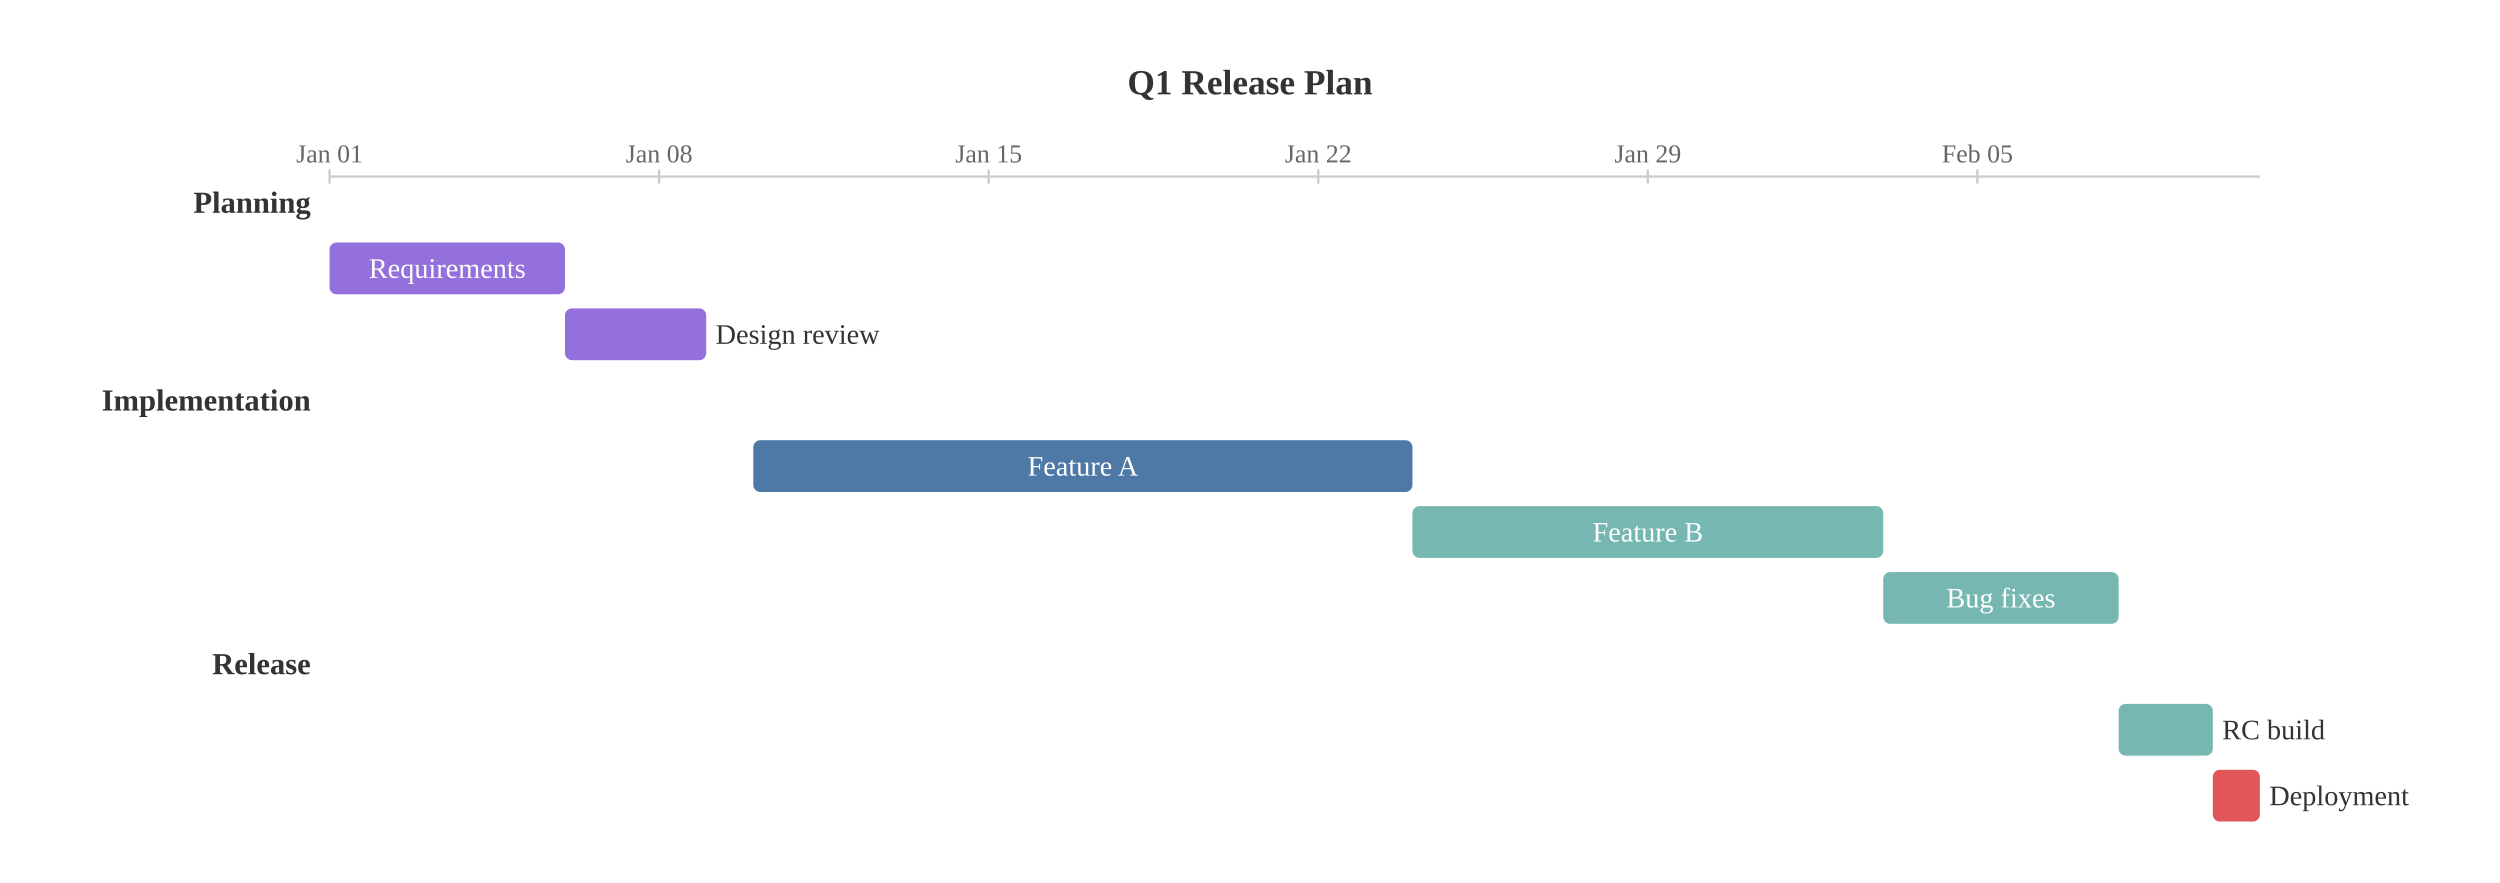
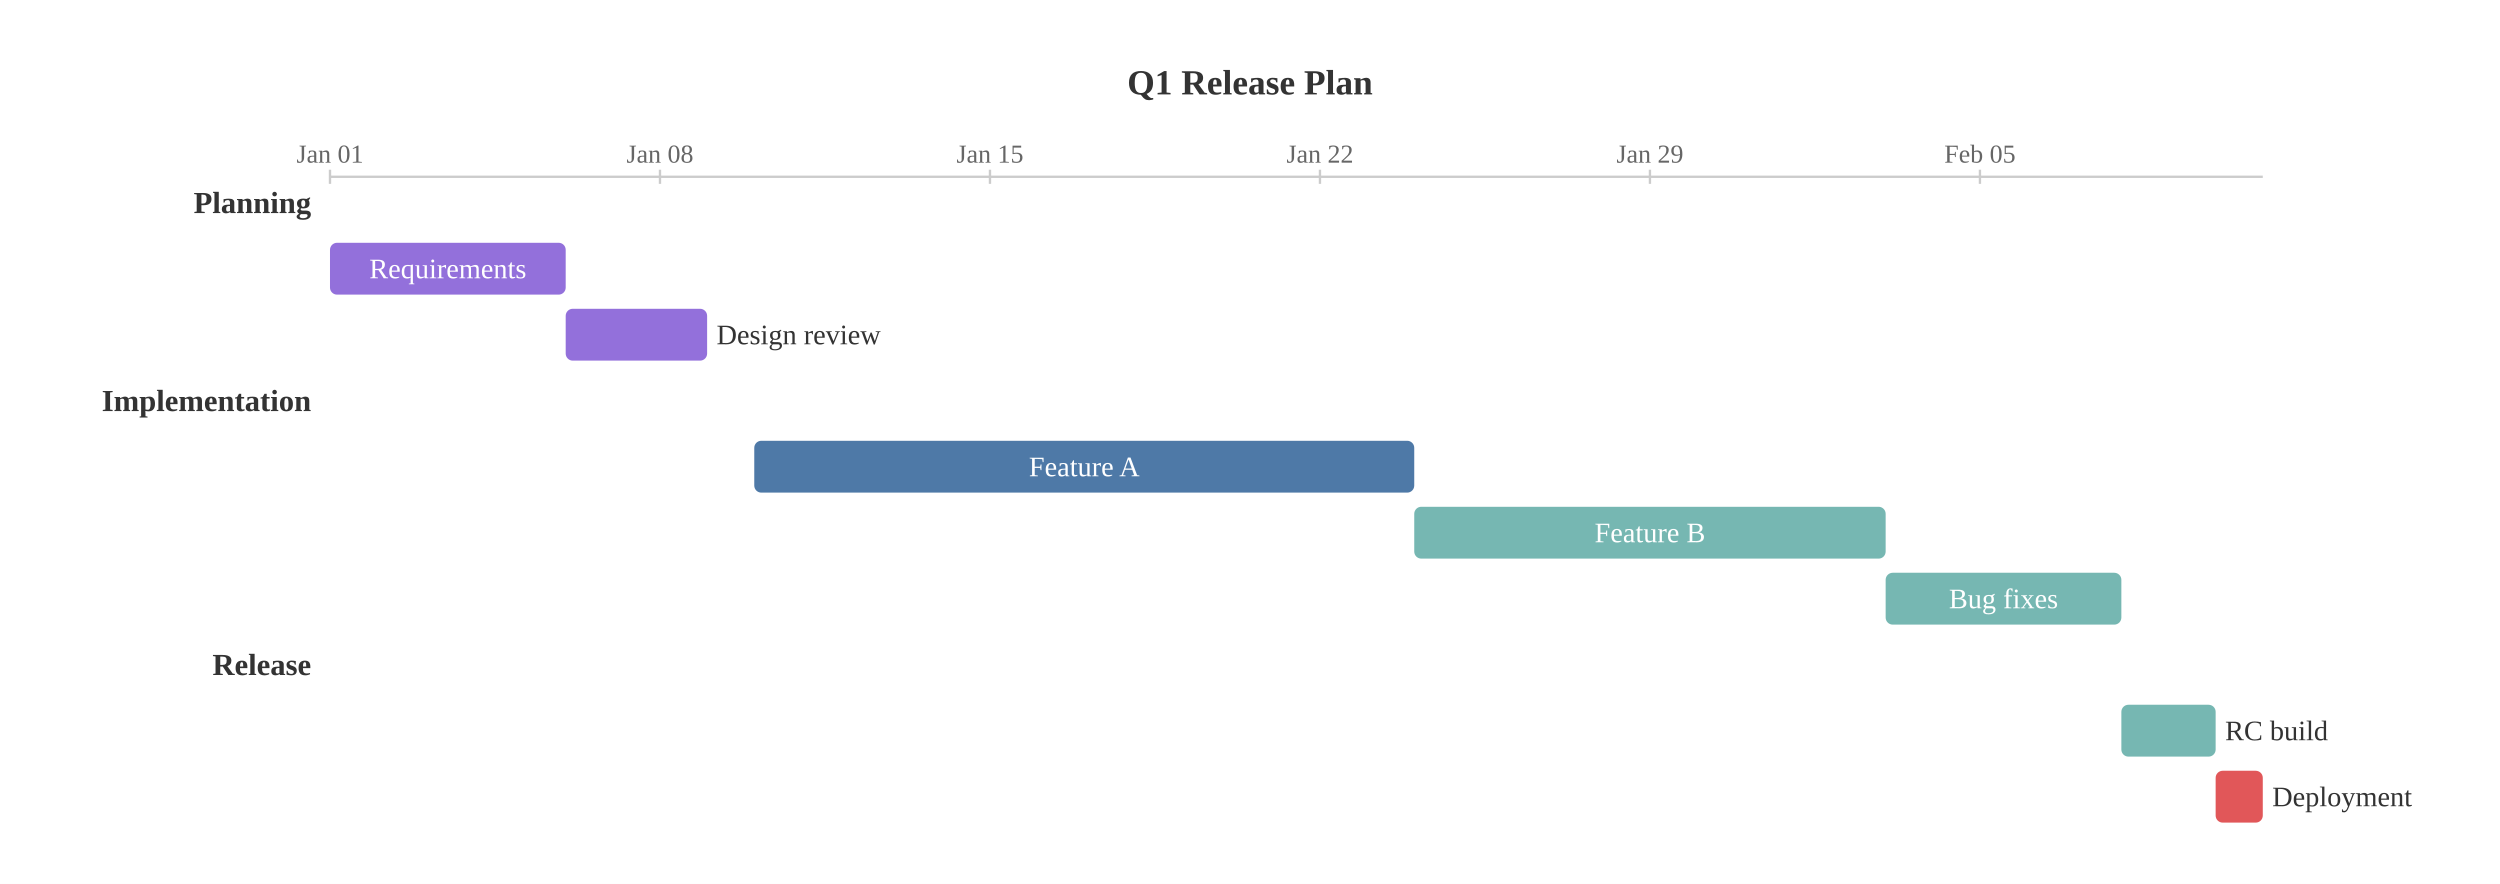
- <svg xmlns="http://www.w3.org/2000/svg" viewBox="0 0 1062.00 375.00">
-   <rect x="0.00" y="0.00" width="1062.00" height="375.00" style="fill:#fff;stroke:none" />
-   <text x="531.00" y="35.00" text-anchor="middle" dominant-baseline="central" style="fill:#333;font-size:15px;font-weight:bold">Q1 Release Plan</text>
+ <svg xmlns="http://www.w3.org/2000/svg" viewBox="0 0 1060.64 375.00">
+   <rect x="0.00" y="0.00" width="1060.64" height="375.00" style="fill:#fff;stroke:none" />
+   <text x="530.32" y="35.00" text-anchor="middle" dominant-baseline="central" style="fill:#333;font-size:15px;font-weight:bold">Q1 Release Plan</text>
  <line x1="140.00" y1="75.00" x2="960.00" y2="75.00" style="stroke:#ccc;stroke-width:1" />
  <text x="140.00" y="69.00" text-anchor="middle" dominant-baseline="auto" style="fill:#666;font-size:11px">Jan 01</text>
  <line x1="140.00" y1="72.00" x2="140.00" y2="78.00" style="stroke:#ccc;stroke-width:1" />
  <text x="280.00" y="69.00" text-anchor="middle" dominant-baseline="auto" style="fill:#666;font-size:11px">Jan 08</text>
  <line x1="280.00" y1="72.00" x2="280.00" y2="78.00" style="stroke:#ccc;stroke-width:1" />
  <text x="420.00" y="69.00" text-anchor="middle" dominant-baseline="auto" style="fill:#666;font-size:11px">Jan 15</text>
  <line x1="420.00" y1="72.00" x2="420.00" y2="78.00" style="stroke:#ccc;stroke-width:1" />
  <text x="560.00" y="69.00" text-anchor="middle" dominant-baseline="auto" style="fill:#666;font-size:11px">Jan 22</text>
  <line x1="560.00" y1="72.00" x2="560.00" y2="78.00" style="stroke:#ccc;stroke-width:1" />
  <text x="700.00" y="69.00" text-anchor="middle" dominant-baseline="auto" style="fill:#666;font-size:11px">Jan 29</text>
  <line x1="700.00" y1="72.00" x2="700.00" y2="78.00" style="stroke:#ccc;stroke-width:1" />
  <text x="840.00" y="69.00" text-anchor="middle" dominant-baseline="auto" style="fill:#666;font-size:11px">Feb 05</text>
  <line x1="840.00" y1="72.00" x2="840.00" y2="78.00" style="stroke:#ccc;stroke-width:1" />
  <text x="132.00" y="86.00" text-anchor="end" dominant-baseline="central" style="fill:#333;font-size:13px;font-weight:bold">Planning</text>
  <rect x="140.00" y="103.00" width="100.00" height="22.00" rx="3.00" ry="3.00" style="fill:#9370DB;stroke:none" />
  <text x="190.00" y="114.00" text-anchor="middle" dominant-baseline="central" style="fill:white;font-size:12px">Requirements</text>
  <rect x="240.00" y="131.00" width="60.00" height="22.00" rx="3.00" ry="3.00" style="fill:#9370DB;stroke:none" />
  <text x="304.00" y="142.00" text-anchor="start" dominant-baseline="central" style="fill:#333;font-size:12px">Design review</text>
  <text x="132.00" y="170.00" text-anchor="end" dominant-baseline="central" style="fill:#333;font-size:13px;font-weight:bold">Implementation</text>
  <rect x="320.00" y="187.00" width="280.00" height="22.00" rx="3.00" ry="3.00" style="fill:#4e79a7;stroke:none" />
  <text x="460.00" y="198.00" text-anchor="middle" dominant-baseline="central" style="fill:white;font-size:12px">Feature A</text>
  <rect x="600.00" y="215.00" width="200.00" height="22.00" rx="3.00" ry="3.00" style="fill:#76b7b2;stroke:none" />
  <text x="700.00" y="226.00" text-anchor="middle" dominant-baseline="central" style="fill:white;font-size:12px">Feature B</text>
  <rect x="800.00" y="243.00" width="100.00" height="22.00" rx="3.00" ry="3.00" style="fill:#76b7b2;stroke:none" />
  <text x="850.00" y="254.00" text-anchor="middle" dominant-baseline="central" style="fill:white;font-size:12px">Bug fixes</text>
  <text x="132.00" y="282.00" text-anchor="end" dominant-baseline="central" style="fill:#333;font-size:13px;font-weight:bold">Release</text>
  <rect x="900.00" y="299.00" width="40.00" height="22.00" rx="3.00" ry="3.00" style="fill:#76b7b2;stroke:none" />
  <text x="944.00" y="310.00" text-anchor="start" dominant-baseline="central" style="fill:#333;font-size:12px">RC build</text>
  <rect x="940.00" y="327.00" width="20.00" height="22.00" rx="3.00" ry="3.00" style="fill:#e15759;stroke:none" />
  <text x="964.00" y="338.00" text-anchor="start" dominant-baseline="central" style="fill:#333;font-size:12px">Deployment</text>
</svg>
